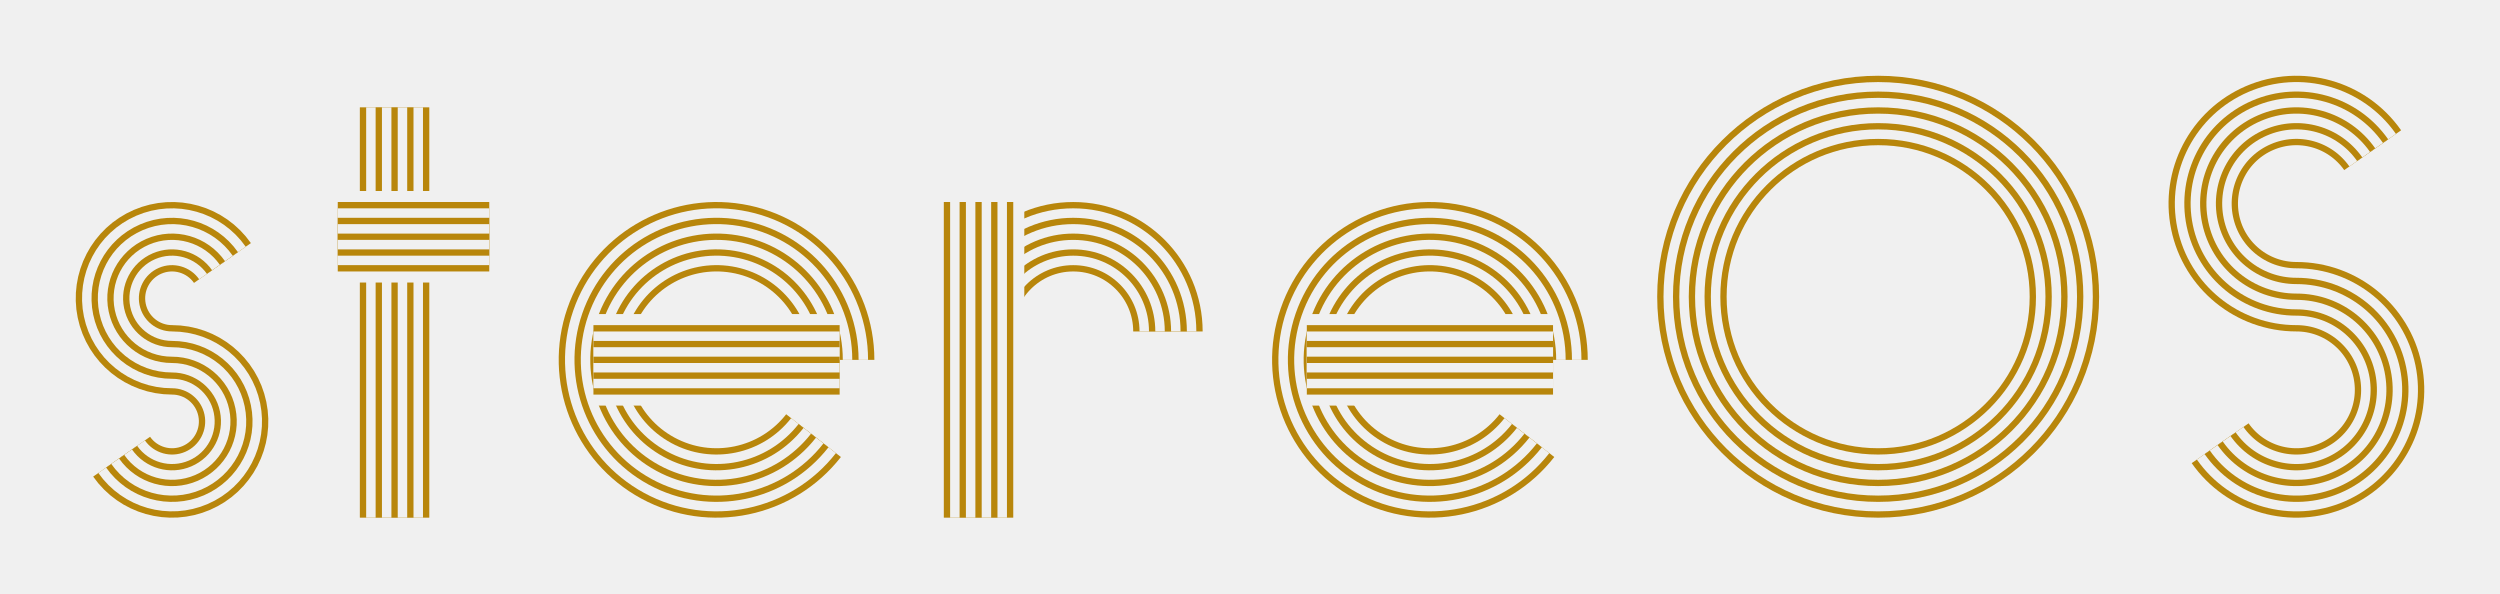
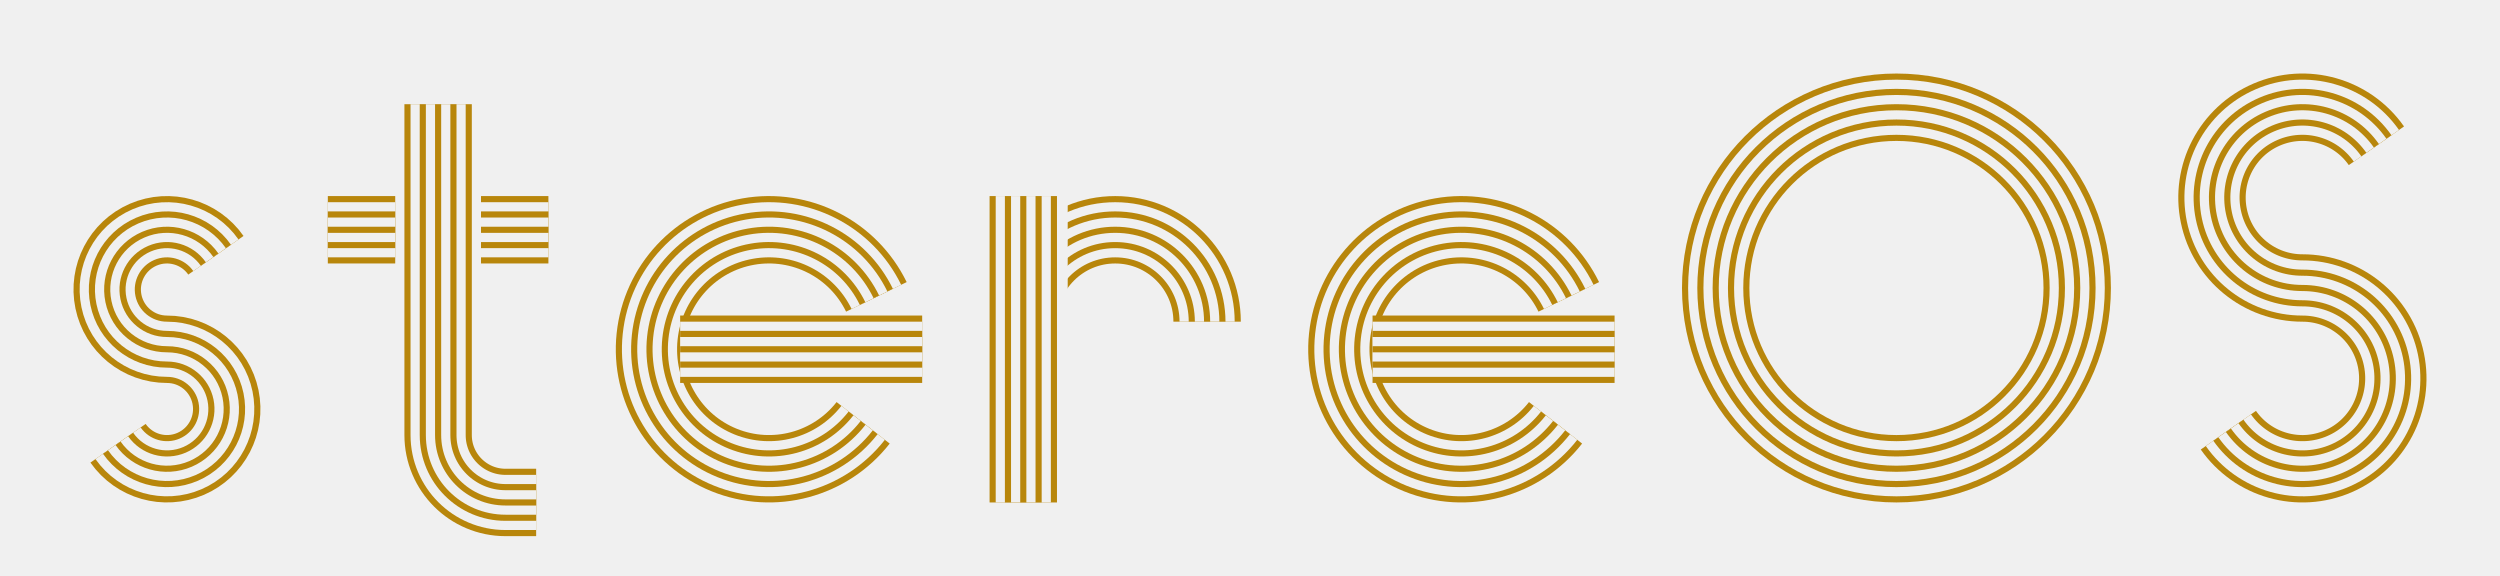
- <svg xmlns="http://www.w3.org/2000/svg" viewBox="-24.0 -64.0 792.0 188.0" role="img" aria-label="stereOS">
+ <svg xmlns="http://www.w3.org/2000/svg" viewBox="-24.0 -64.0 816.0 188.0" role="img" aria-label="stereOS">
  <defs>
-     <mask id="so-brass" maskUnits="userSpaceOnUse" x="-24.0" y="-64.0" width="792.0" height="188.0">
-       <rect x="-24.0" y="-64.0" width="792.0" height="188.0" fill="black" />
+     <mask id="so-brass" maskUnits="userSpaceOnUse" x="-24.0" y="-64.0" width="816.0" height="188.0">
+       <rect x="-24.0" y="-64.0" width="816.0" height="188.0" fill="black" />
      <g fill="none" stroke-linecap="butt" stroke-linejoin="round">
        <path d="M46.47 19.32 A19.50 19.50 0 1 0 30.50 50.00 A19.50 19.50 0 1 1 14.53 80.68" stroke="white" stroke-width="22" />
        <path d="M46.47 19.32 A19.50 19.50 0 1 0 30.50 50.00 A19.50 19.50 0 1 1 14.53 80.68" stroke="black" stroke-width="18" />
        <path d="M46.47 19.32 A19.50 19.50 0 1 0 30.50 50.00 A19.50 19.50 0 1 1 14.53 80.68" stroke="white" stroke-width="12" />
        <path d="M46.47 19.32 A19.50 19.50 0 1 0 30.50 50.00 A19.50 19.50 0 1 1 14.53 80.68" stroke="black" stroke-width="8" />
        <path d="M46.47 19.32 A19.50 19.50 0 1 0 30.50 50.00 A19.50 19.50 0 1 1 14.53 80.68" stroke="white" stroke-width="2" />
-         <path d="M101.00 -30.00 L101.00 100.00" stroke="white" stroke-width="22" />
-         <path d="M101.00 -30.00 L101.00 100.00" stroke="black" stroke-width="18" />
-         <path d="M101.00 -30.00 L101.00 100.00" stroke="white" stroke-width="12" />
-         <path d="M101.00 -30.00 L101.00 100.00" stroke="black" stroke-width="8" />
-         <path d="M101.00 -30.00 L101.00 100.00" stroke="white" stroke-width="2" />
-         <path d="M83.00 11.00 L131.00 11.00" stroke="black" stroke-width="29" />
-         <path d="M83.00 11.00 L131.00 11.00" stroke="white" stroke-width="22" />
-         <path d="M83.00 11.00 L131.00 11.00" stroke="black" stroke-width="18" />
-         <path d="M83.00 11.00 L131.00 11.00" stroke="white" stroke-width="12" />
-         <path d="M83.00 11.00 L131.00 11.00" stroke="black" stroke-width="8" />
-         <path d="M83.00 11.00 L131.00 11.00" stroke="white" stroke-width="2" />
-         <path d="M242.00 50.00 A39.00 39.00 0 1 0 233.73 74.01" stroke="white" stroke-width="22" />
-         <path d="M242.00 50.00 A39.00 39.00 0 1 0 233.73 74.01" stroke="black" stroke-width="18" />
-         <path d="M242.00 50.00 A39.00 39.00 0 1 0 233.73 74.01" stroke="white" stroke-width="12" />
-         <path d="M242.00 50.00 A39.00 39.00 0 1 0 233.73 74.01" stroke="black" stroke-width="8" />
-         <path d="M242.00 50.00 A39.00 39.00 0 1 0 233.73 74.01" stroke="white" stroke-width="2" />
-         <path d="M164.00 50.00 L242.00 50.00" stroke="black" stroke-width="29" />
-         <path d="M164.00 50.00 L242.00 50.00" stroke="white" stroke-width="22" />
-         <path d="M164.00 50.00 L242.00 50.00" stroke="black" stroke-width="18" />
-         <path d="M164.00 50.00 L242.00 50.00" stroke="white" stroke-width="12" />
-         <path d="M164.00 50.00 L242.00 50.00" stroke="black" stroke-width="8" />
-         <path d="M164.00 50.00 L242.00 50.00" stroke="white" stroke-width="2" />
-         <path d="M286.00 41.00 A30.00 30.00 0 0 1 346.00 41.00" stroke="white" stroke-width="22" />
-         <path d="M286.00 41.00 A30.00 30.00 0 0 1 346.00 41.00" stroke="black" stroke-width="18" />
-         <path d="M286.00 41.00 A30.00 30.00 0 0 1 346.00 41.00" stroke="white" stroke-width="12" />
-         <path d="M286.00 41.00 A30.00 30.00 0 0 1 346.00 41.00" stroke="black" stroke-width="8" />
-         <path d="M286.00 41.00 A30.00 30.00 0 0 1 346.00 41.00" stroke="white" stroke-width="2" />
-         <path d="M286.00 0.00 L286.00 100.00" stroke="black" stroke-width="29" />
-         <path d="M286.00 0.00 L286.00 100.00" stroke="white" stroke-width="22" />
-         <path d="M286.00 0.00 L286.00 100.00" stroke="black" stroke-width="18" />
-         <path d="M286.00 0.00 L286.00 100.00" stroke="white" stroke-width="12" />
-         <path d="M286.00 0.00 L286.00 100.00" stroke="black" stroke-width="8" />
-         <path d="M286.00 0.00 L286.00 100.00" stroke="white" stroke-width="2" />
-         <path d="M468.00 50.00 A39.00 39.00 0 1 0 459.73 74.01" stroke="white" stroke-width="22" />
-         <path d="M468.00 50.00 A39.00 39.00 0 1 0 459.73 74.01" stroke="black" stroke-width="18" />
-         <path d="M468.00 50.00 A39.00 39.00 0 1 0 459.73 74.01" stroke="white" stroke-width="12" />
-         <path d="M468.00 50.00 A39.00 39.00 0 1 0 459.73 74.01" stroke="black" stroke-width="8" />
-         <path d="M468.00 50.00 A39.00 39.00 0 1 0 459.73 74.01" stroke="white" stroke-width="2" />
-         <path d="M390.00 50.00 L468.00 50.00" stroke="black" stroke-width="29" />
-         <path d="M390.00 50.00 L468.00 50.00" stroke="white" stroke-width="22" />
-         <path d="M390.00 50.00 L468.00 50.00" stroke="black" stroke-width="18" />
-         <path d="M390.00 50.00 L468.00 50.00" stroke="white" stroke-width="12" />
-         <path d="M390.00 50.00 L468.00 50.00" stroke="black" stroke-width="8" />
-         <path d="M390.00 50.00 L468.00 50.00" stroke="white" stroke-width="2" />
-         <path d="M512.00 30.00 A59.00 59.00 0 1 1 630.00 30.00 A59.00 59.00 0 1 1 512.00 30.00" stroke="white" stroke-width="22" />
-         <path d="M512.00 30.00 A59.00 59.00 0 1 1 630.00 30.00 A59.00 59.00 0 1 1 512.00 30.00" stroke="black" stroke-width="18" />
-         <path d="M512.00 30.00 A59.00 59.00 0 1 1 630.00 30.00 A59.00 59.00 0 1 1 512.00 30.00" stroke="white" stroke-width="12" />
-         <path d="M512.00 30.00 A59.00 59.00 0 1 1 630.00 30.00 A59.00 59.00 0 1 1 512.00 30.00" stroke="black" stroke-width="8" />
-         <path d="M512.00 30.00 A59.00 59.00 0 1 1 630.00 30.00 A59.00 59.00 0 1 1 512.00 30.00" stroke="white" stroke-width="2" />
-         <path d="M727.66 -16.42 A29.50 29.50 0 1 0 703.50 30.00 A29.50 29.50 0 1 1 679.34 76.42" stroke="white" stroke-width="22" />
-         <path d="M727.66 -16.42 A29.50 29.50 0 1 0 703.50 30.00 A29.50 29.50 0 1 1 679.34 76.42" stroke="black" stroke-width="18" />
-         <path d="M727.66 -16.42 A29.50 29.50 0 1 0 703.50 30.00 A29.50 29.50 0 1 1 679.34 76.42" stroke="white" stroke-width="12" />
-         <path d="M727.66 -16.42 A29.50 29.50 0 1 0 703.50 30.00 A29.50 29.50 0 1 1 679.34 76.42" stroke="black" stroke-width="8" />
-         <path d="M727.66 -16.42 A29.50 29.50 0 1 0 703.50 30.00 A29.50 29.50 0 1 1 679.34 76.42" stroke="white" stroke-width="2" />
+         <path d="M119.00 -30.00 L119.00 78.00 A22.00 22.00 0 0 0 141.00 100.00 L151.00 100.00" stroke="white" stroke-width="22" />
+         <path d="M119.00 -30.00 L119.00 78.00 A22.00 22.00 0 0 0 141.00 100.00 L151.00 100.00" stroke="black" stroke-width="18" />
+         <path d="M119.00 -30.00 L119.00 78.00 A22.00 22.00 0 0 0 141.00 100.00 L151.00 100.00" stroke="white" stroke-width="12" />
+         <path d="M119.00 -30.00 L119.00 78.00 A22.00 22.00 0 0 0 141.00 100.00 L151.00 100.00" stroke="black" stroke-width="8" />
+         <path d="M119.00 -30.00 L119.00 78.00 A22.00 22.00 0 0 0 141.00 100.00 L151.00 100.00" stroke="white" stroke-width="2" />
+         <path d="M83.00 11.00 L105.00 11.00" stroke="white" stroke-width="22" />
+         <path d="M83.00 11.00 L105.00 11.00" stroke="black" stroke-width="18" />
+         <path d="M83.00 11.00 L105.00 11.00" stroke="white" stroke-width="12" />
+         <path d="M83.00 11.00 L105.00 11.00" stroke="black" stroke-width="8" />
+         <path d="M83.00 11.00 L105.00 11.00" stroke="white" stroke-width="2" />
+         <path d="M133.00 11.00 L155.00 11.00" stroke="white" stroke-width="22" />
+         <path d="M133.00 11.00 L155.00 11.00" stroke="black" stroke-width="18" />
+         <path d="M133.00 11.00 L155.00 11.00" stroke="white" stroke-width="12" />
+         <path d="M133.00 11.00 L155.00 11.00" stroke="black" stroke-width="8" />
+         <path d="M133.00 11.00 L155.00 11.00" stroke="white" stroke-width="2" />
+         <path d="M262.05 32.90 A39.00 39.00 0 1 0 257.73 74.01" stroke="white" stroke-width="22" />
+         <path d="M262.05 32.90 A39.00 39.00 0 1 0 257.73 74.01" stroke="black" stroke-width="18" />
+         <path d="M262.05 32.90 A39.00 39.00 0 1 0 257.73 74.01" stroke="white" stroke-width="12" />
+         <path d="M262.05 32.90 A39.00 39.00 0 1 0 257.73 74.01" stroke="black" stroke-width="8" />
+         <path d="M262.05 32.90 A39.00 39.00 0 1 0 257.73 74.01" stroke="white" stroke-width="2" />
+         <path d="M198.00 50.00 L277.00 50.00" stroke="white" stroke-width="22" />
+         <path d="M198.00 50.00 L277.00 50.00" stroke="black" stroke-width="18" />
+         <path d="M198.00 50.00 L277.00 50.00" stroke="white" stroke-width="12" />
+         <path d="M198.00 50.00 L277.00 50.00" stroke="black" stroke-width="8" />
+         <path d="M198.00 50.00 L277.00 50.00" stroke="white" stroke-width="2" />
+         <path d="M310.00 41.00 A30.00 30.00 0 0 1 370.00 41.00" stroke="white" stroke-width="22" />
+         <path d="M310.00 41.00 A30.00 30.00 0 0 1 370.00 41.00" stroke="black" stroke-width="18" />
+         <path d="M310.00 41.00 A30.00 30.00 0 0 1 370.00 41.00" stroke="white" stroke-width="12" />
+         <path d="M310.00 41.00 A30.00 30.00 0 0 1 370.00 41.00" stroke="black" stroke-width="8" />
+         <path d="M310.00 41.00 A30.00 30.00 0 0 1 370.00 41.00" stroke="white" stroke-width="2" />
+         <path d="M310.00 0.00 L310.00 100.00" stroke="black" stroke-width="29" />
+         <path d="M310.00 0.00 L310.00 100.00" stroke="white" stroke-width="22" />
+         <path d="M310.00 0.00 L310.00 100.00" stroke="black" stroke-width="18" />
+         <path d="M310.00 0.00 L310.00 100.00" stroke="white" stroke-width="12" />
+         <path d="M310.00 0.00 L310.00 100.00" stroke="black" stroke-width="8" />
+         <path d="M310.00 0.00 L310.00 100.00" stroke="white" stroke-width="2" />
+         <path d="M488.05 32.90 A39.00 39.00 0 1 0 483.73 74.01" stroke="white" stroke-width="22" />
+         <path d="M488.05 32.90 A39.00 39.00 0 1 0 483.73 74.01" stroke="black" stroke-width="18" />
+         <path d="M488.05 32.90 A39.00 39.00 0 1 0 483.73 74.01" stroke="white" stroke-width="12" />
+         <path d="M488.05 32.90 A39.00 39.00 0 1 0 483.73 74.01" stroke="black" stroke-width="8" />
+         <path d="M488.05 32.90 A39.00 39.00 0 1 0 483.73 74.01" stroke="white" stroke-width="2" />
+         <path d="M424.00 50.00 L503.00 50.00" stroke="white" stroke-width="22" />
+         <path d="M424.00 50.00 L503.00 50.00" stroke="black" stroke-width="18" />
+         <path d="M424.00 50.00 L503.00 50.00" stroke="white" stroke-width="12" />
+         <path d="M424.00 50.00 L503.00 50.00" stroke="black" stroke-width="8" />
+         <path d="M424.00 50.00 L503.00 50.00" stroke="white" stroke-width="2" />
+         <path d="M536.00 30.00 A59.00 59.00 0 1 1 654.00 30.00 A59.00 59.00 0 1 1 536.00 30.00" stroke="white" stroke-width="22" />
+         <path d="M536.00 30.00 A59.00 59.00 0 1 1 654.00 30.00 A59.00 59.00 0 1 1 536.00 30.00" stroke="black" stroke-width="18" />
+         <path d="M536.00 30.00 A59.00 59.00 0 1 1 654.00 30.00 A59.00 59.00 0 1 1 536.00 30.00" stroke="white" stroke-width="12" />
+         <path d="M536.00 30.00 A59.00 59.00 0 1 1 654.00 30.00 A59.00 59.00 0 1 1 536.00 30.00" stroke="black" stroke-width="8" />
+         <path d="M536.00 30.00 A59.00 59.00 0 1 1 654.00 30.00 A59.00 59.00 0 1 1 536.00 30.00" stroke="white" stroke-width="2" />
+         <path d="M751.66 -16.42 A29.50 29.50 0 1 0 727.50 30.00 A29.50 29.50 0 1 1 703.34 76.42" stroke="white" stroke-width="22" />
+         <path d="M751.66 -16.42 A29.50 29.50 0 1 0 727.50 30.00 A29.50 29.50 0 1 1 703.34 76.42" stroke="black" stroke-width="18" />
+         <path d="M751.66 -16.42 A29.50 29.50 0 1 0 727.50 30.00 A29.50 29.50 0 1 1 703.34 76.42" stroke="white" stroke-width="12" />
+         <path d="M751.66 -16.42 A29.50 29.50 0 1 0 727.50 30.00 A29.50 29.50 0 1 1 703.34 76.42" stroke="black" stroke-width="8" />
+         <path d="M751.66 -16.42 A29.50 29.50 0 1 0 727.50 30.00 A29.50 29.50 0 1 1 703.34 76.42" stroke="white" stroke-width="2" />
      </g>
    </mask>
  </defs>
-   <rect x="-24.0" y="-64.0" width="792.0" height="188.0" fill="#B8860B" mask="url(#so-brass)" />
+   <rect x="-24.0" y="-64.0" width="816.0" height="188.0" fill="#B8860B" mask="url(#so-brass)" />
</svg>
